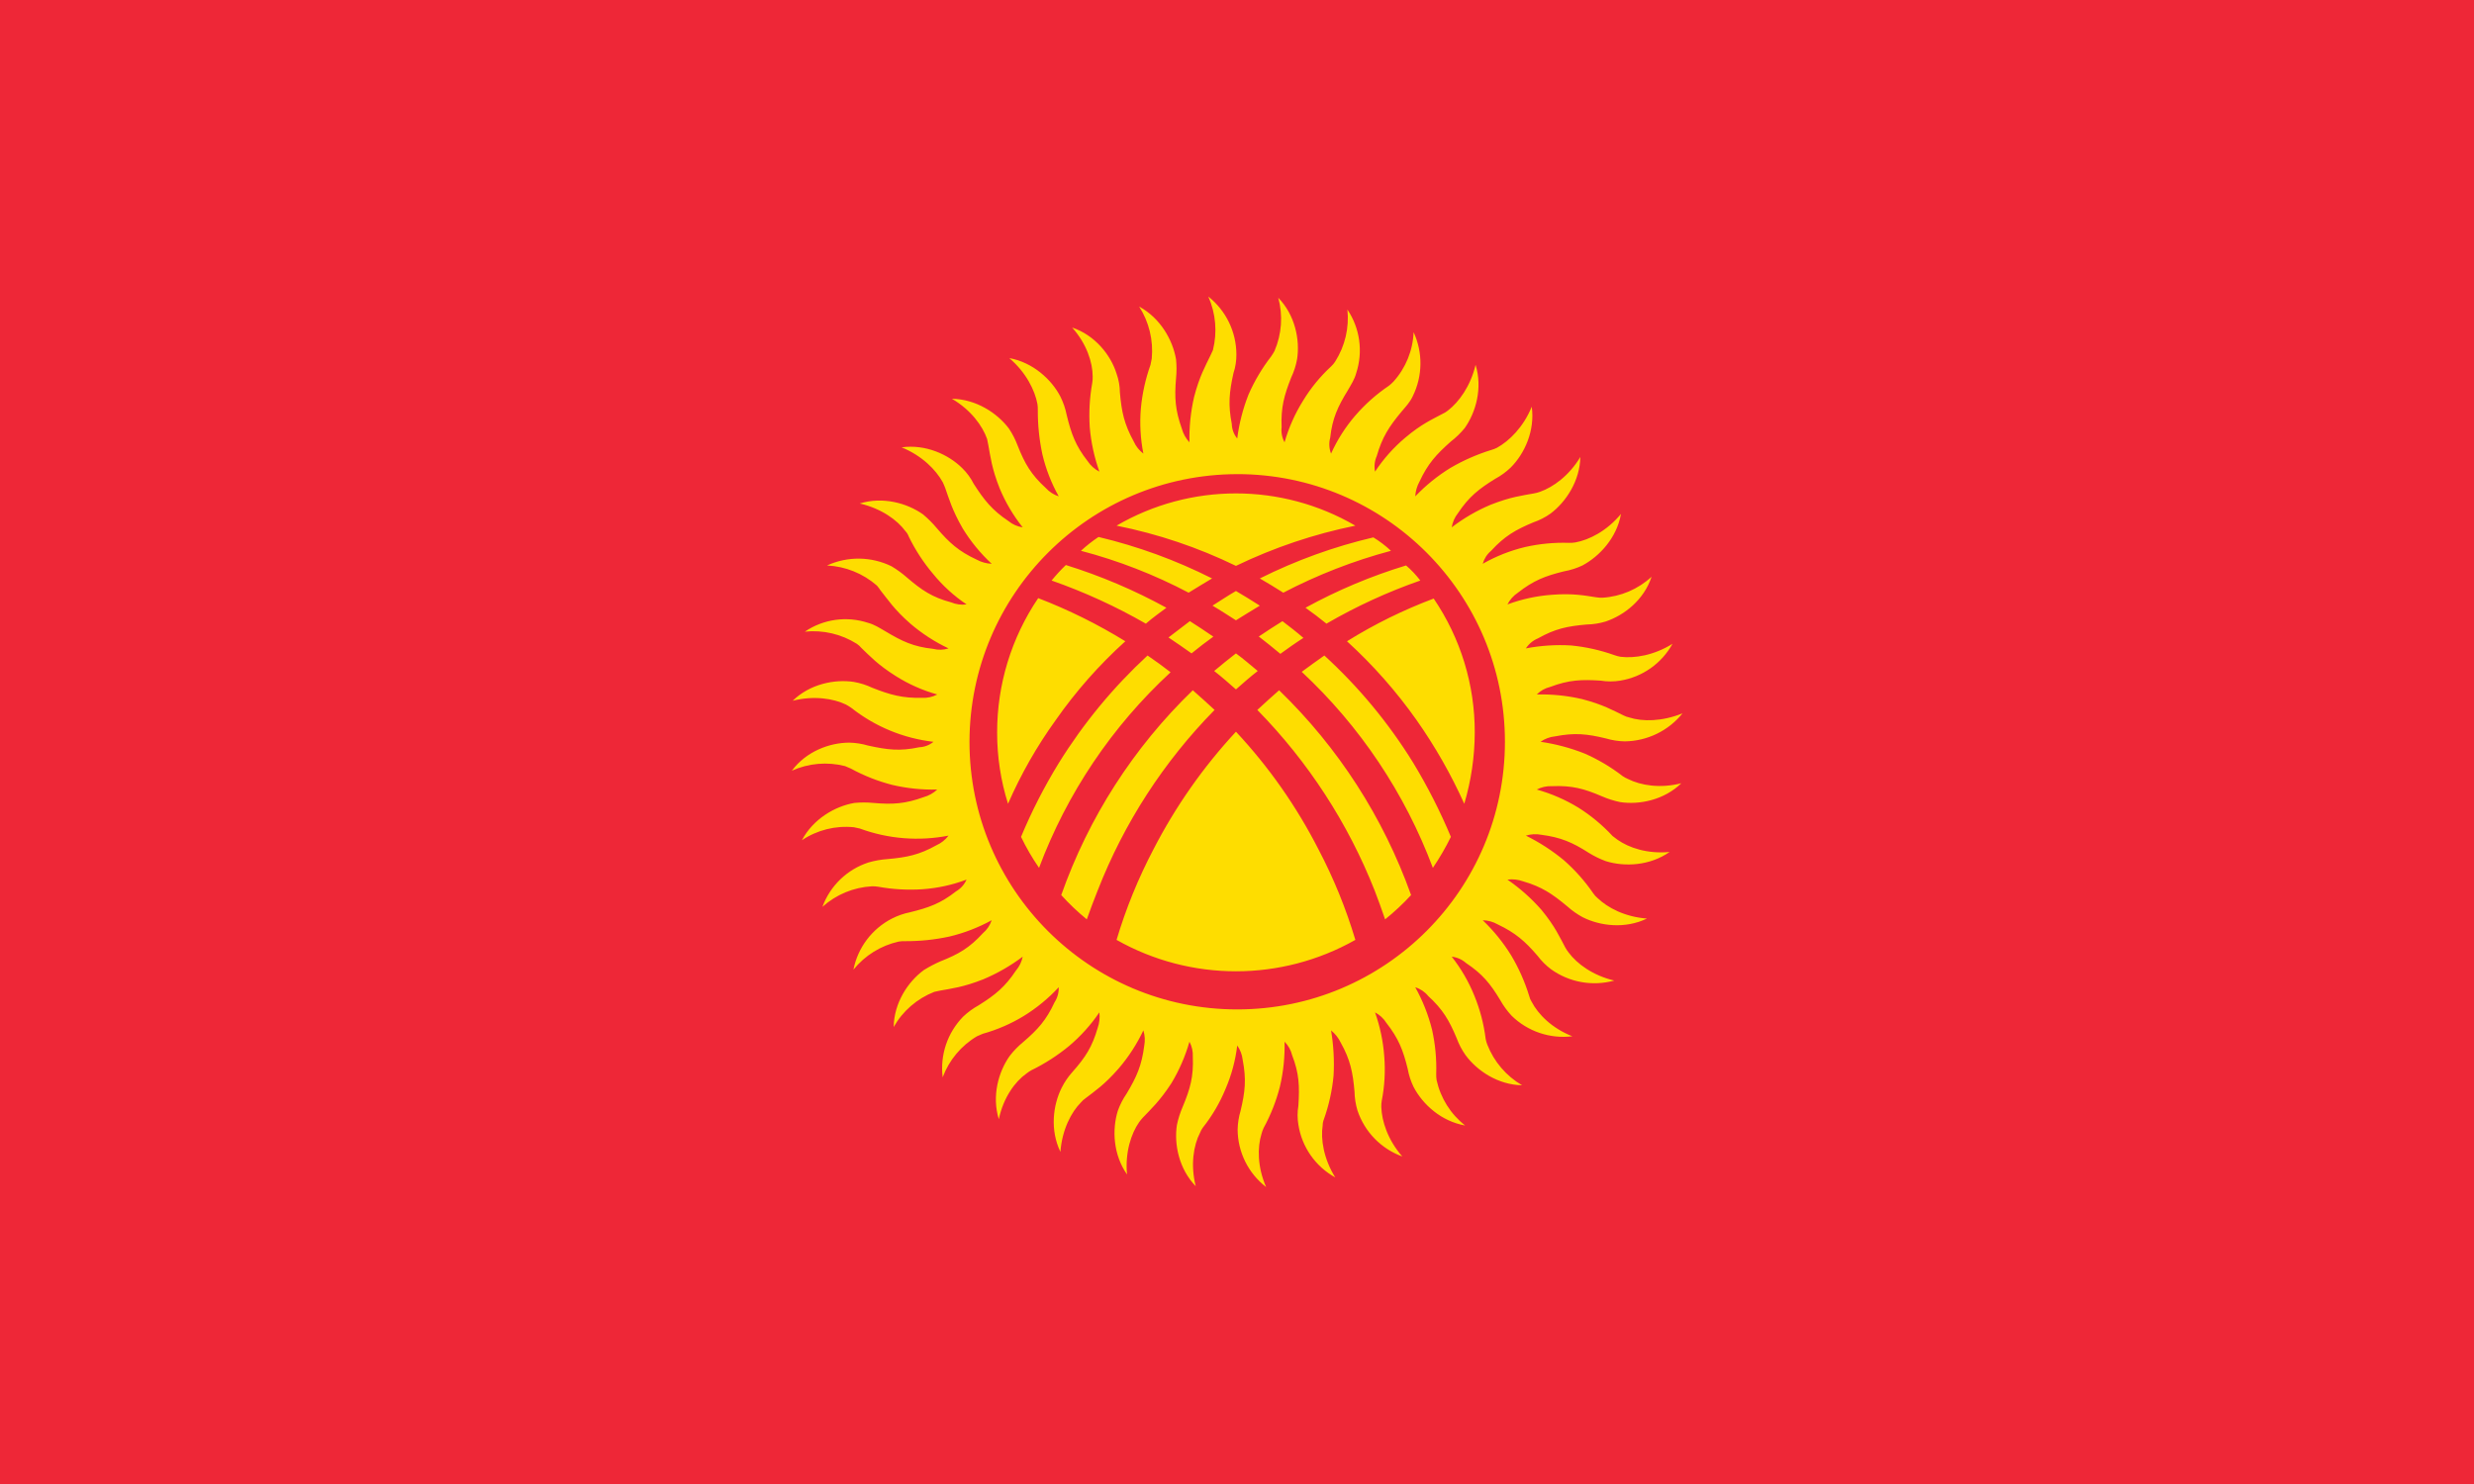
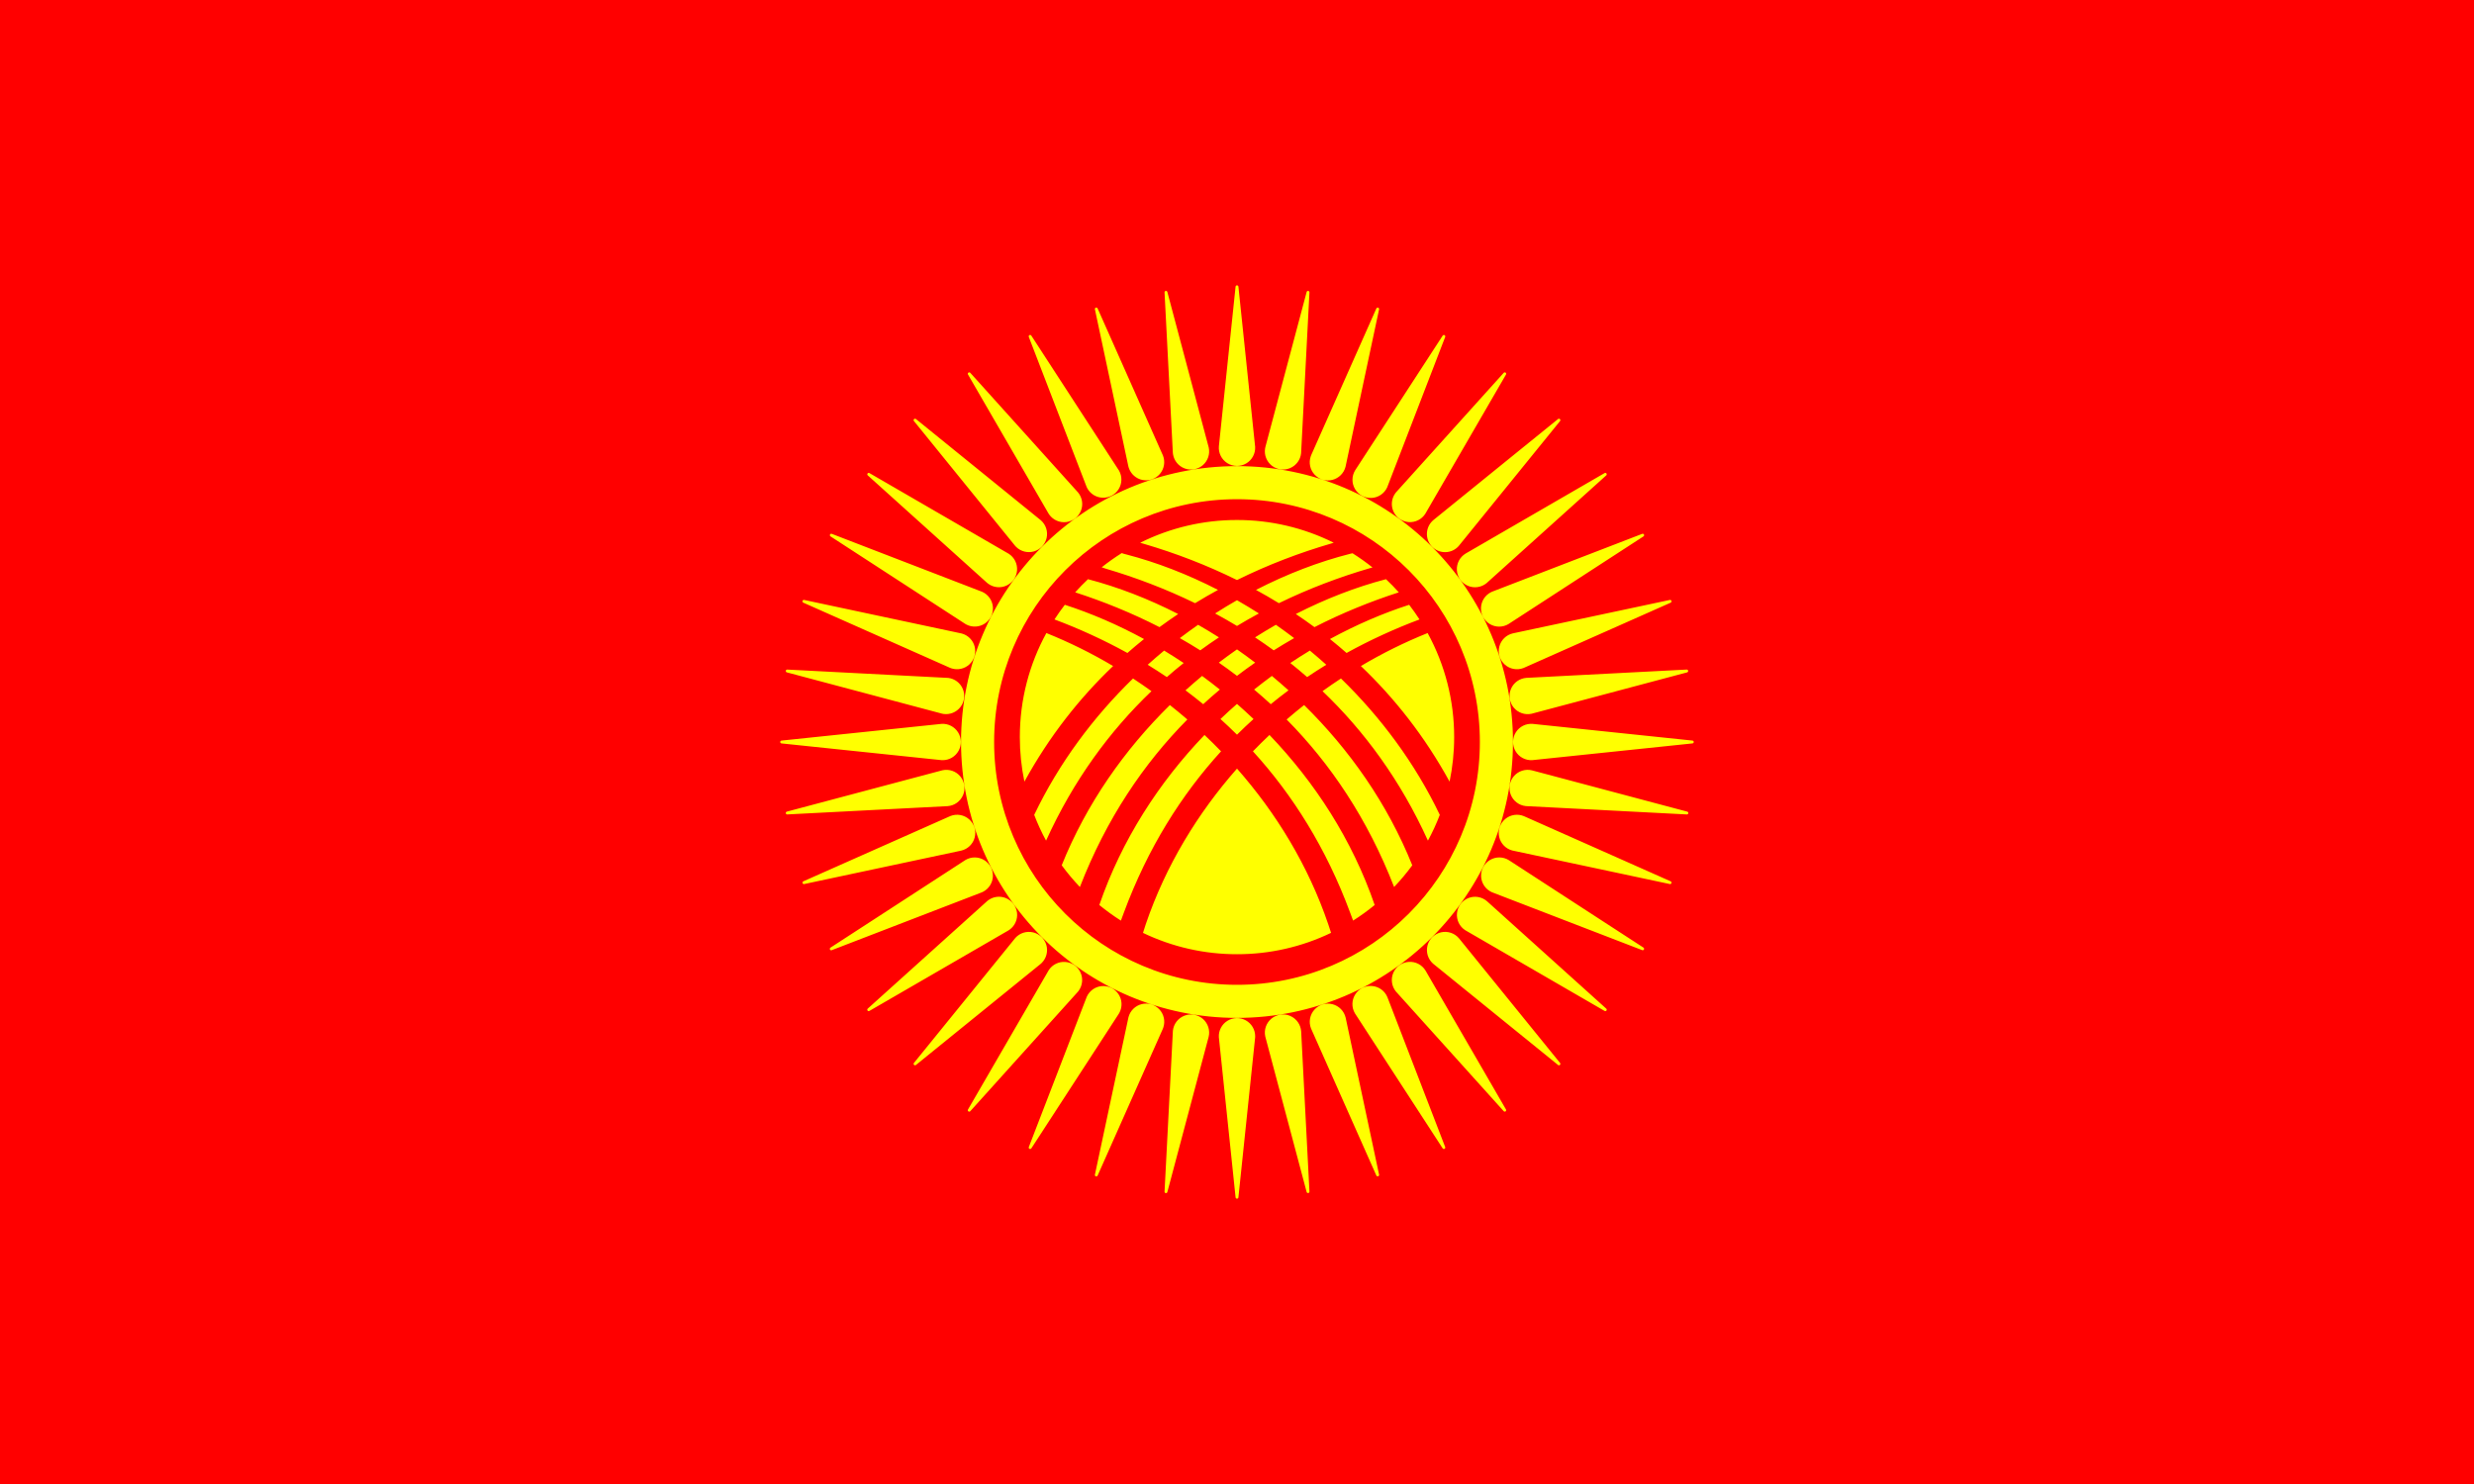
- <svg xmlns="http://www.w3.org/2000/svg" viewBox="0 0 1000 600">
-   <path d="M0 0h1000v600H0z" fill="#ee2737" />
-   <path d="M454.869 259.272a212.984 212.984 0 0 0-35.225-17.443 96.751 96.751 0 0 0-16.6 54.36 95.623 95.623 0 0 0 4.4 28.79 183.176 183.176 0 0 1 19.306-33.87 188.2 188.2 0 0 1 28.112-31.837zm-29.806-24.556a227.569 227.569 0 0 1 38.1 17.443c2.71-2.37 5.588-4.4 8.3-6.435a220.4 220.4 0 0 0-40.644-17.274 66.644 66.644 0 0 0-5.756 6.266zm11.855-12.023a205.352 205.352 0 0 1 43.522 16.934c3.218-2.032 6.436-3.9 9.484-5.757a209.853 209.853 0 0 0-45.894-16.77 57.418 57.418 0 0 0-7.112 5.593zm14.394-10.161a200.127 200.127 0 0 1 48.265 16.257 205.183 205.183 0 0 1 48.264-16.257 95.84 95.84 0 0 0-96.529 0zm103.81 4.742a209.362 209.362 0 0 0-45.893 16.6q4.8 2.786 9.484 5.757a212.648 212.648 0 0 1 43.522-16.934 43.84 43.84 0 0 0-7.112-5.42zm13.21 11.346a213.242 213.242 0 0 0-40.644 17.1q4.341 3.075 8.468 6.435a219.876 219.876 0 0 1 37.934-17.443 39.13 39.13 0 0 0-5.758-6.1zM579.509 242a198.143 198.143 0 0 0-35.055 17.274 195.967 195.967 0 0 1 28.112 31.837 204.792 204.792 0 0 1 19.3 33.87 102.057 102.057 0 0 0 4.234-28.79 95.8 95.8 0 0 0-16.6-54.19zm-8.3 66.385a203.994 203.994 0 0 0-35.9-43.353c-3.048 2.2-6.266 4.4-9.145 6.6a208.151 208.151 0 0 1 53.006 79.255 104.379 104.379 0 0 0 7.282-12.532 227.025 227.025 0 0 0-15.241-29.974zm-53.684-44.03c3.049-2.2 6.1-4.4 9.315-6.436-2.71-2.37-5.589-4.572-8.468-6.774-3.217 2.032-6.435 4.064-9.653 6.266h.17c2.879 2.2 5.758 4.572 8.636 6.943zM499.577 250.8c3.217-2.032 6.6-4.064 9.652-5.927-3.217-2.032-6.435-4.064-9.652-5.927-3.218 1.863-6.266 3.9-9.484 5.927 3.218 1.867 6.266 3.899 9.484 5.927zm-9.145 6.6c-3.218-2.2-6.266-4.234-9.484-6.266l-8.636 6.6c3.217 2.2 6.265 4.233 9.314 6.435q4.293-3.514 8.806-6.76zm9.145 6.774c-2.88 2.2-5.758 4.572-8.806 7.113 3.048 2.37 5.927 4.91 8.806 7.45 2.879-2.54 5.757-5.08 8.806-7.45-2.883-2.362-5.758-4.903-8.806-7.104zm0 31.668a213.908 213.908 0 0 0-33.362 47.587 204.883 204.883 0 0 0-14.9 36.579 98.054 98.054 0 0 0 96.529 0 204.923 204.923 0 0 0-14.9-36.58 208.55 208.55 0 0 0-33.361-47.586zm-55.885 64.183a216.307 216.307 0 0 1 47.248-72.99c-2.88-2.709-5.758-5.249-8.806-7.958a214.083 214.083 0 0 0-53.176 82.81 94.385 94.385 0 0 0 10.33 9.823c1.356-3.895 2.88-7.79 4.4-11.685zm64.521-72.99a219.329 219.329 0 0 1 47.418 72.99c1.524 3.895 2.879 7.79 4.233 11.685a96.1 96.1 0 0 0 10.5-9.822 216.39 216.39 0 0 0-53.345-82.811c-3.048 2.71-5.927 5.25-8.806 7.959zm-88.23 63.845a205.977 205.977 0 0 1 53.175-79.08q-4.551-3.529-9.314-6.774a209.336 209.336 0 0 0-35.9 43.522 215.033 215.033 0 0 0-15.24 29.805 92.591 92.591 0 0 0 7.281 12.532zm80.1-159.187a108.214 108.214 0 1 1-108.212 108.222A108.411 108.411 0 0 1 500.085 191.7zm47.756-23.709a64.006 64.006 0 0 0-9.822 15.41 10.268 10.268 0 0 1-.34-6.434c.848-7.79 3.05-12.532 7.114-19.137 1.354-2.37 2.71-4.4 3.386-6.943a29.569 29.569 0 0 0-3.556-25.74 32.8 32.8 0 0 1-4.91 21 9.883 9.883 0 0 1-1.694 2.033 64.124 64.124 0 0 0-11.347 13.886 66.348 66.348 0 0 0-7.451 16.765 10.154 10.154 0 0 1-1.185-6.1c-.34-7.96 1.016-12.87 3.9-20.152a29.348 29.348 0 0 0 2.37-7.452c1.186-7.79-.846-17.781-7.62-24.725a32.732 32.732 0 0 1-1.524 21.508 25.107 25.107 0 0 1-1.355 2.2 72.819 72.819 0 0 0-9.145 15.41 74.049 74.049 0 0 0-4.572 17.782 9.719 9.719 0 0 1-2.2-5.927c-1.524-7.79-1.016-12.87.678-20.49a23.172 23.172 0 0 0 1.185-7.622A29.922 29.922 0 0 0 488.4 119.9a33.264 33.264 0 0 1 1.862 21.677c-.338.677-.677 1.524-1.016 2.2-2.032 4.234-4.4 8.3-6.6 16.766a73.969 73.969 0 0 0-1.863 18.29 12.98 12.98 0 0 1-3.048-5.42c-2.71-7.62-3.049-12.531-2.371-20.49a38.12 38.12 0 0 0 0-7.621c-1.355-7.96-6.435-16.766-14.9-21.338a33.207 33.207 0 0 1 5.08 21l-.507 2.54a72.925 72.925 0 0 0-3.895 17.612 65.576 65.576 0 0 0 1.016 18.29 12.57 12.57 0 0 1-3.9-4.911c-3.895-7.113-4.911-12.024-5.589-19.814a23.306 23.306 0 0 0-1.355-7.62c-2.37-7.621-8.806-15.58-17.95-18.629 5.927 6.6 8.3 14.225 8.3 19.814a12.767 12.767 0 0 1-.17 2.54 74.437 74.437 0 0 0-1.016 17.951 71.985 71.985 0 0 0 3.9 17.95 12.469 12.469 0 0 1-4.742-4.233c-4.91-6.266-6.6-11.007-8.467-18.628a29.783 29.783 0 0 0-2.54-7.451c-3.557-6.944-11.177-13.887-20.66-15.58 6.773 5.757 10.33 13.04 11.346 18.458a12.846 12.846 0 0 1 .169 2.54 83.487 83.487 0 0 0 1.863 17.952 65.417 65.417 0 0 0 6.6 16.934 12.125 12.125 0 0 1-5.25-3.387c-5.927-5.419-8.467-9.822-11.346-17.1a33.571 33.571 0 0 0-3.556-6.943c-4.742-6.266-13.21-11.854-23.031-12.024 7.79 4.573 12.362 11.008 14.225 16.258l.508 2.54c.847 4.572 1.355 9.314 4.572 17.443a65.848 65.848 0 0 0 9.314 15.75 11.651 11.651 0 0 1-5.757-2.541c-6.6-4.4-9.823-8.467-14.056-15.072a23.853 23.853 0 0 0-4.573-6.266c-5.588-5.588-14.9-9.822-24.555-8.467 8.3 3.387 13.886 9.144 16.6 14.056.339.677.677 1.524 1.016 2.37 1.524 4.234 2.71 8.807 7.113 16.427a67.506 67.506 0 0 0 11.685 14.225 13.8 13.8 0 0 1-6.1-1.693c-7.282-3.387-11.007-6.774-16.088-12.7a43.648 43.648 0 0 0-5.588-5.589c-6.436-4.572-16.258-7.282-25.572-4.4 8.806 2.032 15.241 6.774 18.459 11.177a5.989 5.989 0 0 1 1.355 2.2 72.624 72.624 0 0 0 9.822 15.072 62.541 62.541 0 0 0 13.548 12.362 12.172 12.172 0 0 1-6.266-.847c-7.62-2.032-11.854-4.91-17.782-9.991a42.4 42.4 0 0 0-6.265-4.572 30.439 30.439 0 0 0-26.08-.34 33.142 33.142 0 0 1 20.152 8.13 21.069 21.069 0 0 1 1.524 2.032c2.88 3.556 5.42 7.62 12.024 13.378a69.273 69.273 0 0 0 15.41 9.992 11.186 11.186 0 0 1-6.265.17c-7.96-.848-12.532-3.05-19.306-7.114-2.37-1.354-4.4-2.71-6.943-3.387a29.214 29.214 0 0 0-25.572 3.557 33.1 33.1 0 0 1 21 4.91 8.92 8.92 0 0 1 1.862 1.694c3.387 3.218 6.605 6.774 13.887 11.347a63.269 63.269 0 0 0 16.765 7.451 11.6 11.6 0 0 1-6.1 1.355c-7.96.17-12.87-1.186-20.152-4.065a29.348 29.348 0 0 0-7.452-2.37c-7.79-1.186-17.781.846-24.725 7.62 8.637-2.2 16.6-.847 21.508 1.524a25.107 25.107 0 0 1 2.2 1.355 65.712 65.712 0 0 0 33.192 13.717 9.637 9.637 0 0 1-5.757 2.2c-7.96 1.693-12.87 1.016-20.66-.678a28.669 28.669 0 0 0-7.622-1.185c-7.959 0-17.442 3.556-23.2 11.346a32.716 32.716 0 0 1 21.507-1.862c.847.338 1.524.677 2.37 1.016a72.4 72.4 0 0 0 16.766 6.6 71.521 71.521 0 0 0 18.12 1.863 12.97 12.97 0 0 1-5.419 3.048c-7.451 2.71-12.531 3.049-20.321 2.371a39.836 39.836 0 0 0-7.79 0c-7.79 1.355-16.6 6.435-21.169 15.072a32 32 0 0 1 21-5.25c.846.17 1.523.339 2.37.508a66.758 66.758 0 0 0 35.9 2.879 12.57 12.57 0 0 1-4.911 3.9c-6.943 3.895-12.024 4.911-19.814 5.589a37.707 37.707 0 0 0-7.62 1.355 29.558 29.558 0 0 0-18.629 17.95 32.612 32.612 0 0 1 19.983-8.3 12.762 12.762 0 0 1 2.54.17 73.086 73.086 0 0 0 17.951 1.016 62.916 62.916 0 0 0 17.782-3.9 10.208 10.208 0 0 1-4.234 4.742c-6.266 4.91-11.007 6.6-18.628 8.467a28.622 28.622 0 0 0-7.282 2.54 29.7 29.7 0 0 0-15.58 20.66 32.675 32.675 0 0 1 18.29-11.346 12.836 12.836 0 0 1 2.54-.169 82.544 82.544 0 0 0 17.95-1.863 68.517 68.517 0 0 0 17.1-6.6 11.645 11.645 0 0 1-3.557 5.25c-5.419 5.927-9.822 8.467-17.1 11.346a51.654 51.654 0 0 0-6.774 3.556c-6.435 4.742-12.023 13.21-12.193 23.031a32.483 32.483 0 0 1 16.427-14.225c.847-.17 1.524-.339 2.37-.508 4.573-.847 9.315-1.355 17.444-4.572a74.691 74.691 0 0 0 15.918-9.145 12.188 12.188 0 0 1-2.71 5.588c-4.4 6.6-8.3 9.823-15.071 14.056a31.062 31.062 0 0 0-6.266 4.573 29.842 29.842 0 0 0-8.3 24.555 32.5 32.5 0 0 1 13.887-16.6c.846-.339 1.524-.677 2.37-1.016a65.767 65.767 0 0 0 16.427-7.113 67.506 67.506 0 0 0 14.225-11.685 10.449 10.449 0 0 1-1.693 6.1c-3.387 7.282-6.774 11.007-12.7 16.088a33.818 33.818 0 0 0-5.42 5.588c-4.572 6.436-7.281 16.258-4.4 25.572 1.862-8.806 6.6-15.241 11.177-18.459a14.1 14.1 0 0 1 2.032-1.355 77.442 77.442 0 0 0 15.241-9.822 67.248 67.248 0 0 0 12.193-13.548 13.743 13.743 0 0 1-.677 6.266c-2.2 7.62-4.911 11.854-10.161 17.782a28.794 28.794 0 0 0-4.4 6.435c-3.556 7.112-4.742 17.1-.508 25.91.677-8.975 4.4-16.088 8.3-19.983a8.9 8.9 0 0 1 1.863-1.694c3.725-2.878 7.62-5.419 13.378-12.023a69.273 69.273 0 0 0 9.992-15.41 12.884 12.884 0 0 1 .338 6.265c-1.016 7.96-3.048 12.532-7.112 19.306a29.951 29.951 0 0 0-3.557 6.943c-2.37 7.62-1.862 17.781 3.726 25.74-.847-8.975 1.694-16.6 4.911-21.168a18.02 18.02 0 0 1 1.524-1.862c3.218-3.387 6.774-6.605 11.516-13.887a69.983 69.983 0 0 0 7.282-16.765 11.6 11.6 0 0 1 1.355 6.1c.338 7.96-1.016 12.87-4.065 20.152a38.155 38.155 0 0 0-2.37 7.452c-1.186 7.79.846 17.781 7.62 24.725-2.2-8.637-.847-16.6 1.694-21.508a9.1 9.1 0 0 1 1.185-2.2 64.507 64.507 0 0 0 9.145-15.58 62.869 62.869 0 0 0 4.742-17.612 12.444 12.444 0 0 1 2.2 5.757c1.524 7.96 1.016 12.87-.847 20.66a28.669 28.669 0 0 0-1.185 7.622 29.551 29.551 0 0 0 11.516 23.2c-3.557-8.128-3.557-16.088-1.863-21.507a13.266 13.266 0 0 1 .847-2.37 72.4 72.4 0 0 0 6.6-16.766 71.521 71.521 0 0 0 1.863-18.12 11.374 11.374 0 0 1 3.048 5.419c2.88 7.451 3.049 12.531 2.54 20.49a23.036 23.036 0 0 0 0 7.621 29.518 29.518 0 0 0 14.9 21.338c-4.742-7.62-5.927-15.58-5.08-21a6.788 6.788 0 0 1 .508-2.54 73.022 73.022 0 0 0 3.895-17.612 82.079 82.079 0 0 0-1.016-18.29 14.327 14.327 0 0 1 3.895 4.911c3.895 6.943 4.91 12.024 5.588 19.814a28.649 28.649 0 0 0 1.186 7.62 29.838 29.838 0 0 0 18.12 18.629c-5.927-6.774-8.3-14.395-8.468-19.983a12.762 12.762 0 0 1 .17-2.54 65.456 65.456 0 0 0 1.016-17.951 68.014 68.014 0 0 0-3.726-17.782 11.926 11.926 0 0 1 4.573 4.234c4.91 6.266 6.773 11.007 8.636 18.628a28.216 28.216 0 0 0 2.371 7.282c3.726 7.113 11.177 13.887 20.83 15.58a32.143 32.143 0 0 1-11.516-18.29 12.836 12.836 0 0 1-.169-2.54 71.544 71.544 0 0 0-1.694-17.95 70.172 70.172 0 0 0-6.773-17.1 10.815 10.815 0 0 1 5.25 3.557c5.927 5.419 8.467 9.822 11.515 17.1a28.917 28.917 0 0 0 3.556 6.774c4.742 6.435 13.21 12.023 22.862 12.193a32.882 32.882 0 0 1-14.056-16.427 12.511 12.511 0 0 1-.677-2.37 67.988 67.988 0 0 0-4.572-17.444 64.281 64.281 0 0 0-9.145-15.75 10.327 10.327 0 0 1 5.758 2.541c6.6 4.4 9.822 8.3 13.886 15.072a32.987 32.987 0 0 0 4.573 6.266 29.842 29.842 0 0 0 24.555 8.3c-8.3-3.218-13.886-8.975-16.427-13.887a7.182 7.182 0 0 1-1.016-2.37 75.232 75.232 0 0 0-7.282-16.427 71.444 71.444 0 0 0-11.515-14.225 12.82 12.82 0 0 1 6.1 1.693c7.113 3.387 11.008 6.774 16.088 12.7a27.422 27.422 0 0 0 5.42 5.42 30.107 30.107 0 0 0 25.57 4.572c-8.636-2.032-15.071-6.774-18.458-11.347a14.1 14.1 0 0 1-1.355-2.032c-2.2-4.064-4.064-8.467-9.653-15.241a74.309 74.309 0 0 0-13.717-12.193 13.521 13.521 0 0 1 6.266.677c7.62 2.2 11.854 5.08 17.95 10.161a32.128 32.128 0 0 0 6.267 4.4c7.112 3.556 17.1 4.742 25.91.508-8.975-.677-15.919-4.4-19.983-8.3a8.9 8.9 0 0 1-1.694-1.863 72.18 72.18 0 0 0-11.854-13.378 78.442 78.442 0 0 0-15.41-9.992 12.753 12.753 0 0 1 6.265-.338c7.79 1.016 12.532 3.048 19.137 7.282a37.616 37.616 0 0 0 6.943 3.387c7.62 2.37 17.781 1.862 25.74-3.726-8.975.847-16.426-1.694-21-4.911l-2.033-1.524a69.024 69.024 0 0 0-13.884-11.523 67.01 67.01 0 0 0-16.766-7.282 11.994 11.994 0 0 1 6.1-1.355c8.129-.338 13.04 1.016 20.152 4.065a38.155 38.155 0 0 0 7.452 2.37c7.79 1.186 17.781-.846 24.725-7.62-8.637 2.2-16.427.847-21.508-1.694a13.935 13.935 0 0 1-2.2-1.185 72.819 72.819 0 0 0-15.41-9.145 79.119 79.119 0 0 0-17.782-4.742 12.41 12.41 0 0 1 5.927-2.2c7.79-1.524 12.87-1.016 20.49.847a28.669 28.669 0 0 0 7.622 1.185A30.46 30.46 0 0 0 680.1 288.4c-8.3 3.387-16.258 3.387-21.508 1.693a9.806 9.806 0 0 1-2.37-.847c-4.234-2.032-8.3-4.4-16.766-6.6a73.008 73.008 0 0 0-18.29-1.863 11.382 11.382 0 0 1 5.42-3.048c7.62-2.88 12.7-3.049 20.49-2.54a24.069 24.069 0 0 0 7.79 0 29.554 29.554 0 0 0 21.17-14.9c-7.621 4.742-15.411 5.927-21 5.25a14.137 14.137 0 0 1-2.54-.678 73.256 73.256 0 0 0-17.443-3.9 74.033 74.033 0 0 0-18.29 1.186 10.812 10.812 0 0 1 4.912-4.065c6.943-3.9 11.854-4.91 19.644-5.588a28.649 28.649 0 0 0 7.62-1.186c7.621-2.54 15.58-8.806 18.629-18.12a32.169 32.169 0 0 1-19.814 8.468 12.767 12.767 0 0 1-2.54-.17c-4.573-.677-9.314-1.693-17.951-1.016a65.05 65.05 0 0 0-17.95 3.9 12.469 12.469 0 0 1 4.233-4.742c6.266-4.91 11.007-6.773 18.628-8.636a29.383 29.383 0 0 0 7.451-2.371c6.944-3.726 13.887-11.177 15.58-20.83-5.757 6.943-12.87 10.5-18.459 11.516a12.836 12.836 0 0 1-2.54.169 69.777 69.777 0 0 0-17.781 1.694 65.31 65.31 0 0 0-17.1 6.773 10.465 10.465 0 0 1 3.387-5.25c5.419-5.927 9.822-8.467 17.1-11.515a26.949 26.949 0 0 0 6.943-3.556c6.266-4.742 11.854-13.21 12.024-22.862-4.573 7.62-11.008 12.193-16.258 14.056a14.111 14.111 0 0 1-2.54.677c-4.572.847-9.314 1.355-17.443 4.572a71.108 71.108 0 0 0-15.75 9.145 12.344 12.344 0 0 1 2.541-5.758c4.4-6.6 8.467-9.822 15.072-13.886a28.412 28.412 0 0 0 6.266-4.573c5.588-5.588 9.822-14.9 8.467-24.555-3.387 8.3-9.144 13.886-14.056 16.6a11.78 11.78 0 0 1-2.2.847 79.394 79.394 0 0 0-16.6 7.282 71.444 71.444 0 0 0-14.225 11.515 13.751 13.751 0 0 1 1.693-5.927c3.387-7.282 6.774-11.007 12.7-16.257a33.783 33.783 0 0 0 5.589-5.42c4.572-6.435 7.282-16.257 4.4-25.57-2.033 8.636-6.774 15.071-11.177 18.458a9.625 9.625 0 0 1-2.2 1.355c-4.064 2.2-8.467 4.064-15.072 9.653a63.753 63.753 0 0 0-12.186 13.706 10.309 10.309 0 0 1 .678-6.266c2.2-7.62 4.91-11.854 9.991-17.95 1.694-2.033 3.387-3.727 4.572-6.267a30.062 30.062 0 0 0 .34-25.91 31.664 31.664 0 0 1-8.13 19.983 17 17 0 0 1-1.862 1.694 68.229 68.229 0 0 0-13.548 12.023z" fill="#fedd00" />
+ <svg xmlns="http://www.w3.org/2000/svg" width="1000" height="600" viewBox="0 0 550.469 330.281">
+   <path fill="red" d="M0 0h550.469v330.281H0Z" />
+   <path fill="#ff0" fill-rule="evenodd" d="m289.497 100.879 1.857-35.797a.318.318 0 0 0-.628-.087l-9.179 34.502q-.041.172-.068.339a4.044 4.044 0 1 0 8.018 1.043m9.882 3.02 7.47-35.058a.319.319 0 0 0-.607-.186l-14.497 32.627q-.068.163-.12.325a4.045 4.045 0 1 0 7.754 2.292m9.282 4.539 12.895-33.445a.318.318 0 0 0-.57-.278l-19.451 29.937a4.044 4.044 0 1 0 7.127 3.786m8.453 5.934 17.969-31.015a.318.318 0 0 0-.52-.364l-23.896 26.525q-.116.135-.215.272a4.044 4.044 0 1 0 6.662 4.582m7.424 7.176 22.577-27.84a.317.317 0 0 0-.022-.427.32.32 0 0 0-.435-.014l-27.733 22.483a4.043 4.043 0 0 0-.255 5.953 4.04 4.04 0 0 0 5.868-.155m6.217 8.243 26.635-23.987a.318.318 0 0 0-.382-.506l-30.895 17.893a4.045 4.045 0 1 0 4.642 6.6m4.854 9.117 30.06-19.525a.318.318 0 0 0-.299-.56l-33.313 12.84q-.164.067-.314.143a4.045 4.045 0 1 0 3.866 7.102m3.361 9.77 32.758-14.549a.318.318 0 0 0-.206-.6l-34.92 7.435a4.044 4.044 0 1 0 2.367 7.714m1.78 10.18 34.641-9.212a.32.32 0 0 0-.11-.626l-35.654 1.846a4.044 4.044 0 1 0 1.123 7.991m.173 10.322 35.65-3.722a.318.318 0 0 0-.011-.634l-35.508-3.712a4.045 4.045 0 1 0-.13 8.068zm-1.427 10.225 35.797 1.857a.318.318 0 0 0 .087-.63l-34.502-9.178a4.045 4.045 0 1 0-1.382 7.951m-3.02 9.881 35.058 7.47a.318.318 0 0 0 .185-.607l-32.626-14.497a4.045 4.045 0 1 0-2.617 7.634m-4.539 9.283 33.445 12.894c.15.06.323-.004.399-.15a.32.32 0 0 0-.12-.42l-29.938-19.451a4.044 4.044 0 1 0-3.785 7.127m-5.935 8.453 31.015 17.969a.318.318 0 0 0 .364-.52l-26.526-23.895a4.044 4.044 0 1 0-4.854 6.446m-7.175 7.424 27.84 22.577a.318.318 0 0 0 .441-.456l-22.483-27.734a4.044 4.044 0 1 0-5.798 5.613m-8.243 6.217 23.988 26.635a.318.318 0 0 0 .506-.382l-17.893-30.895a4.044 4.044 0 1 0-6.6 4.642m-9.118 4.854 19.525 30.06a.319.319 0 0 0 .56-.299l-12.84-33.313a4.045 4.045 0 1 0-7.245 3.552m-9.77 3.361 14.549 32.76a.32.32 0 0 0 .6-.207l-7.435-34.92a4.045 4.045 0 1 0-7.714 2.367m-10.18 1.78 9.212 34.64a.319.319 0 0 0 .625-.11l-1.845-35.653a4.044 4.044 0 1 0-7.99 1.123m-10.323.172 3.721 35.65a.318.318 0 0 0 .635-.01l3.712-35.51q.014-.176.014-.345a4.044 4.044 0 1 0-8.083.215zm-10.225-1.427-1.857 35.797a.318.318 0 0 0 .629.087l9.179-34.501a4.044 4.044 0 1 0-7.95-1.382m-9.882-3.02-7.47 35.058a.318.318 0 0 0 .607.185l14.496-32.627q.07-.163.121-.324a4.045 4.045 0 1 0-7.754-2.293m-9.282-4.539-12.896 33.446c-.059.149.004.323.153.398.15.078.333.023.418-.12l19.451-29.938q.094-.151.17-.301a4.044 4.044 0 1 0-7.296-3.485m-8.454-5.934-17.969 31.015a.318.318 0 0 0 .52.365l23.895-26.526q.117-.134.215-.27a4.044 4.044 0 1 0-6.661-4.584m-7.424-7.176-22.577 27.841a.317.317 0 0 0 .022.426c.12.12.31.125.434.015l27.733-22.483q.137-.115.255-.235a4.044 4.044 0 1 0-5.867-5.564m-6.217-8.243-26.635 23.987a.318.318 0 0 0 .382.507l30.895-17.893q.151-.092.288-.191a4.045 4.045 0 1 0-4.93-6.41m-4.855-9.116L184.8 210.899a.317.317 0 0 0 .299.56l33.313-12.84q.164-.068.314-.144a4.044 4.044 0 1 0-3.867-7.101m-3.36-9.772-32.759 14.55a.319.319 0 0 0 .207.6l34.919-7.435a4.045 4.045 0 1 0-2.367-7.715m-1.78-10.177-34.64 9.21a.318.318 0 0 0 .11.625l35.653-1.845a4.044 4.044 0 1 0-1.123-7.99m-.172-10.323-35.65 3.722a.318.318 0 0 0 .01.635l35.51 3.711q.175.015.345.015a4.044 4.044 0 1 0-.215-8.083zm1.426-10.225-35.796-1.856a.318.318 0 0 0-.087.628l34.501 9.18q.172.041.34.067a4.044 4.044 0 1 0 1.043-8.02m3.02-9.88-35.058-7.469a.318.318 0 0 0-.185.607l32.626 14.496q.163.068.324.12a4.044 4.044 0 1 0 2.292-7.754m4.54-9.282-33.445-12.896a.318.318 0 0 0-.278.571l29.937 19.451q.15.095.301.17a4.044 4.044 0 1 0 3.484-7.296m5.935-8.453-31.015-17.97a.317.317 0 0 0-.418.089.317.317 0 0 0 .054.431l26.525 23.896q.136.116.271.215a4.044 4.044 0 1 0 4.583-6.661m7.176-7.425L203.8 93.26a.318.318 0 0 0-.44.457l22.482 27.733q.115.135.235.254a4.044 4.044 0 1 0 5.564-5.867m8.243-6.217-23.988-26.635a.318.318 0 0 0-.506.383l17.893 30.894q.093.151.191.288a4.045 4.045 0 1 0 6.41-4.93m9.117-4.854-19.525-30.06a.318.318 0 0 0-.56.3l12.839 33.312q.067.164.144.314a4.043 4.043 0 1 0 7.101-3.867m9.771-3.36-14.549-32.758a.318.318 0 0 0-.6.206l7.435 34.92q.041.172.093.332a4.044 4.044 0 1 0 7.621-2.7m10.18-1.78-9.212-34.64a.318.318 0 0 0-.625.11l1.845 35.654q.014.177.04.343a4.044 4.044 0 1 0 7.951-1.467m10.322-.171-3.722-35.651a.318.318 0 0 0-.635.011l-3.711 35.509a4.044 4.044 0 1 0 8.069.13zm-4.039 4.287c33.91 0 61.401 27.49 61.401 61.401 0 33.91-27.49 61.4-61.4 61.4s-61.401-27.49-61.401-61.4 27.49-61.4 61.4-61.4m0 7.36c29.846 0 54.04 24.194 54.04 54.04 0 29.845-24.194 54.04-54.04 54.04-29.845 0-54.04-24.195-54.04-54.04 0-29.846 24.195-54.04 54.04-54.04m-45.122 70.26c5.525-11.557 13.16-21.768 21.99-30.358q2.07 1.359 4.1 2.82c-9.272 8.863-17.353 19.831-23.45 33.27a48 48 0 0 1-2.64-5.733m48.934-27.893a106 106 0 0 1 3.705 3.256 108 108 0 0 1 3.942-3.083 114 114 0 0 0-3.697-3.204 115 115 0 0 0-3.95 3.031m-7.852-5.992q2.045 1.418 4.04 2.942a111 111 0 0 1 4.04-2.942 115 115 0 0 0-4.04-2.948 115 115 0 0 0-4.04 2.948m.363 12.552a105 105 0 0 1 3.677 3.484 105 105 0 0 1 3.678-3.484 114 114 0 0 0-3.678-3.364 114 114 0 0 0-3.677 3.364m-7.78-6.387q1.996 1.488 3.941 3.083a106 106 0 0 1 3.705-3.255 115 115 0 0 0-3.95-3.032 115 115 0 0 0-3.697 3.204m24.174-11.622a116 116 0 0 0-4.061-2.963q-2.338 1.335-4.636 2.797a112 112 0 0 1 4.152 2.889q2.25-1.42 4.545-2.723m7.153 5.931a116 116 0 0 0-3.658-3.156 114 114 0 0 0-4.347 2.768 106 106 0 0 1 3.744 3.13 114 114 0 0 1 4.261-2.742m-24.737-11.421a114 114 0 0 1 4.868-2.947q2.455 1.403 4.87 2.947a117 117 0 0 0-4.87 2.782 117 117 0 0 0-4.868-2.782m-7.847 5.49a116 116 0 0 1 4.06-2.963q2.338 1.335 4.637 2.797-2.1 1.39-4.151 2.889a115 115 0 0 0-4.546-2.723m-7.153 5.931a115 115 0 0 1 3.658-3.156q2.191 1.327 4.347 2.768a106 106 0 0 0-3.744 3.13 114 114 0 0 0-4.261-2.742m-22.545-7.061a108 108 0 0 1 14.849 7.346c-7.491 7.14-14.209 15.65-19.737 25.723a48.5 48.5 0 0 1-1.018-9.905c0-8.394 2.141-16.287 5.906-23.164m4.107-6.286c5.891 1.904 11.82 4.462 17.622 7.62q-1.873 1.501-3.696 3.102a123 123 0 0 0-16.23-7.463 48 48 0 0 1 2.304-3.259m5.152-5.698c6.66 1.747 13.431 4.356 20.065 7.753q-2.1 1.404-4.152 2.915c-6.138-3.143-12.442-5.701-18.762-7.743a49 49 0 0 1 2.849-2.925m7.514-5.812q.212.078.449.158l.53.136c6.783 1.765 13.682 4.427 20.437 7.903q-2.574 1.405-5.099 2.953c-6.537-3.183-13.238-5.723-19.929-7.695a47 47 0 0 1-.85-.292 49 49 0 0 1 4.462-3.163m47.162-2.31c-.26.082-.45.145-.507.167-7.057 2.056-14.131 4.74-21.015 8.146-6.752-3.341-13.689-5.988-20.613-8.029l-.402-.117a6 6 0 0 1-.52-.16 48.1 48.1 0 0 1 21.536-5.058 48.1 48.1 0 0 1 21.521 5.05m8.626 5.511c-.18.054-.345.102-.486.135-6.827 1.988-13.668 4.566-20.338 7.815a116 116 0 0 0-5.1-2.953c6.932-3.567 14.015-6.276 20.968-8.04q.258-.041.512-.118a48 48 0 0 1 4.444 3.161m5.856 5.537c-6.32 2.042-12.624 4.6-18.763 7.743a112 112 0 0 0-4.152-2.915c6.635-3.397 13.405-6.006 20.066-7.753q1.485 1.403 2.849 2.925m4.607 6.032a123 123 0 0 0-16.23 7.463 107 107 0 0 0-3.696-3.102c5.8-3.158 11.731-5.716 17.622-7.62a48 48 0 0 1 2.304 3.26m6.69 36.095c-5.526-10.072-12.245-18.583-19.736-25.723a108 108 0 0 1 14.849-7.346 48.1 48.1 0 0 1 5.906 23.164c0 3.395-.352 6.708-1.019 9.905m-4.819 13.136c-6.096-13.439-14.177-24.407-23.449-33.27q2.03-1.461 4.099-2.82c8.83 8.59 16.467 18.8 21.992 30.357a48 48 0 0 1-2.642 5.733m-7.526 10.318c-5.886-15.172-14.18-27.45-23.91-37.284a115 115 0 0 1 3.887-3.21c10.07 9.902 18.55 21.929 24.066 35.662a48.5 48.5 0 0 1-4.043 4.832m-9.121 7.478-.643-1.726c-5.336-14.413-12.82-26.272-21.645-35.949a114 114 0 0 1 3.683-3.64c10.105 10.547 18.41 23.316 23.404 37.845a49 49 0 0 1-4.799 3.47m-46.751 2.732.617-1.93c4.452-13.076 11.583-24.73 20.3-34.633 8.716 9.903 15.847 21.557 20.298 34.632l.633 1.924a48.1 48.1 0 0 1-20.931 4.757 48.1 48.1 0 0 1-20.917-4.75m-9.717-6.202c4.995-14.53 13.298-27.298 23.404-37.845a114 114 0 0 1 3.683 3.64c-8.825 9.677-16.309 21.536-21.645 35.95l-.64 1.727a49 49 0 0 1-4.802-3.472m-8.366-8.84c5.517-13.733 13.997-25.76 24.067-35.662a116 116 0 0 1 3.887 3.21c-9.73 9.833-18.024 22.112-23.91 37.284a49 49 0 0 1-4.044-4.832" />
</svg>
